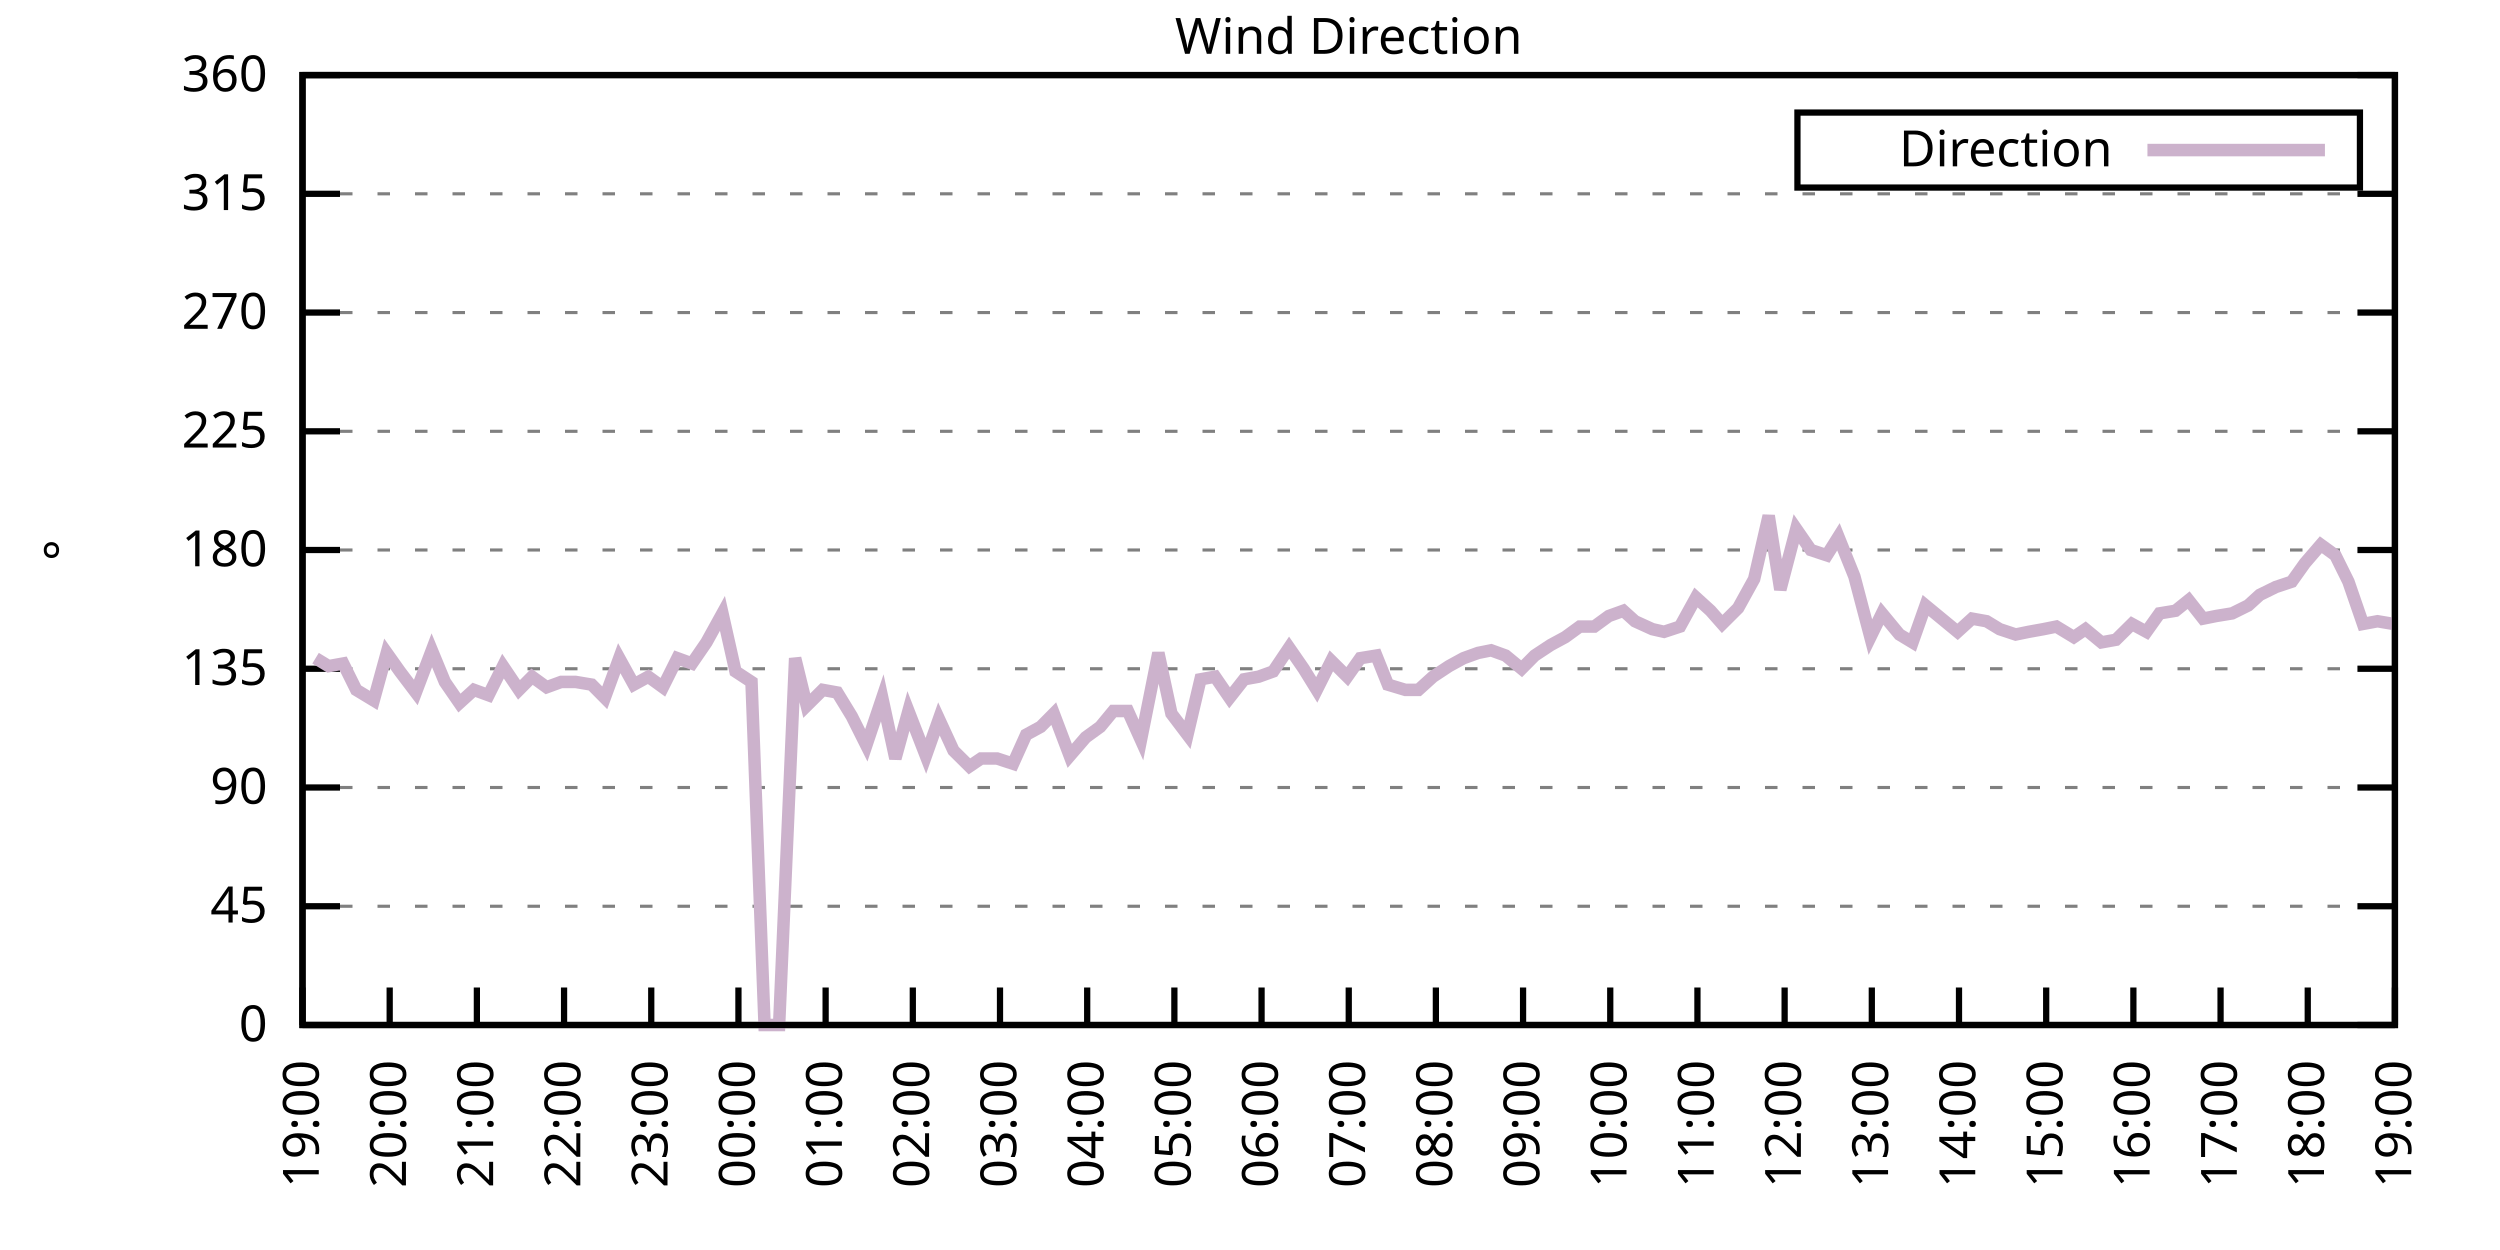
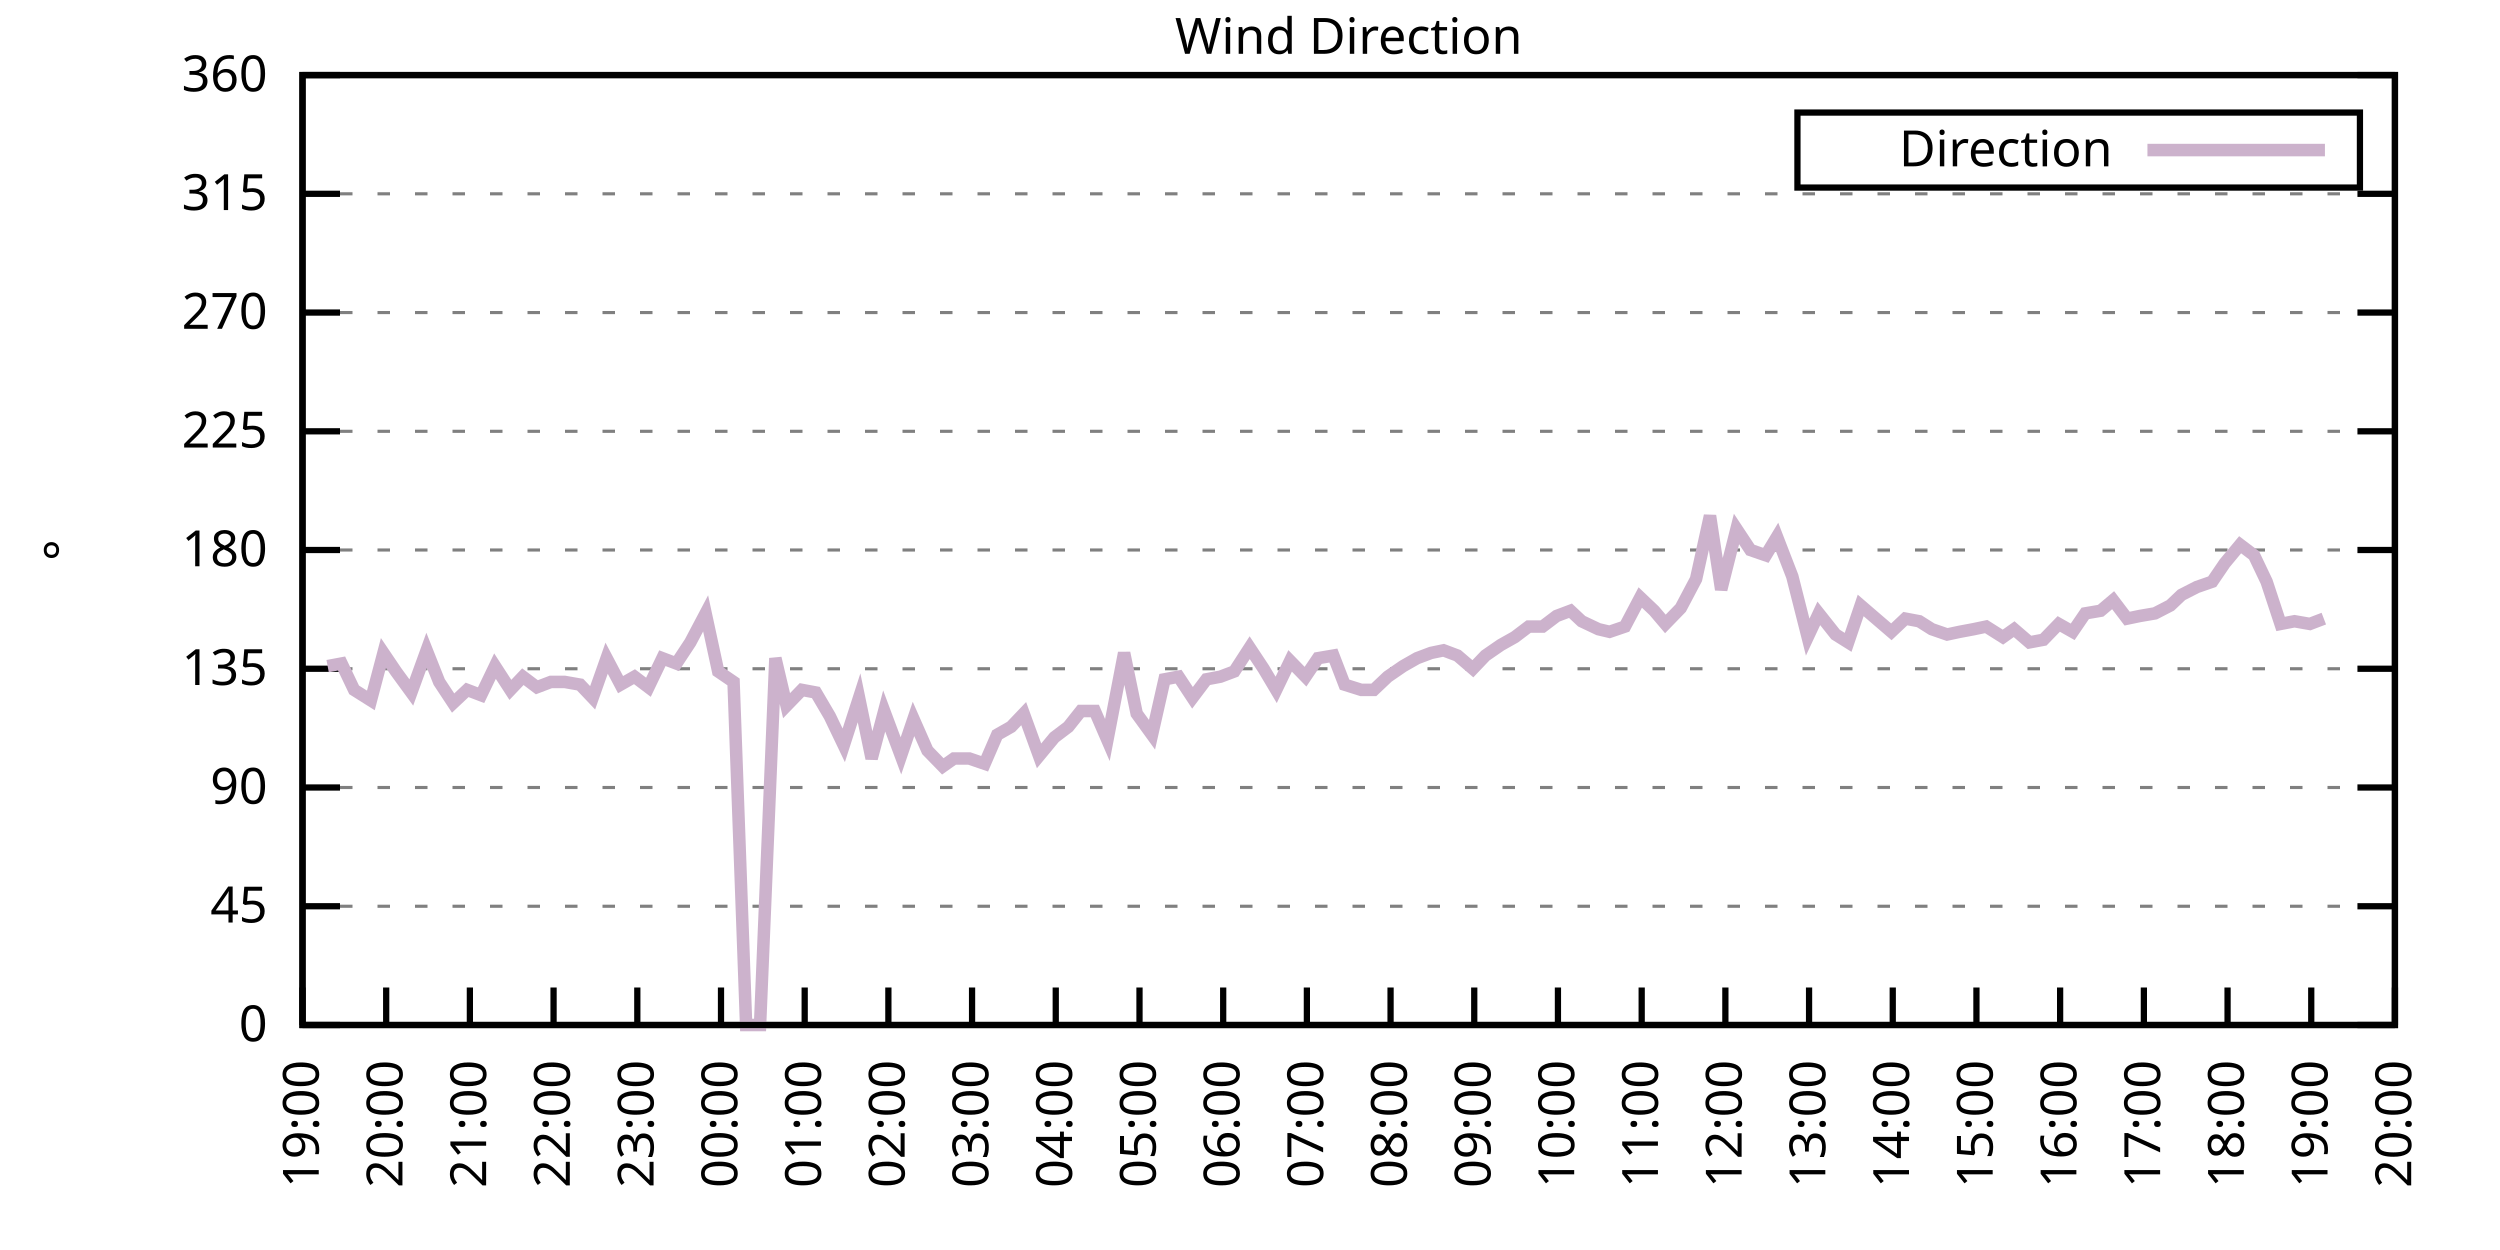
<svg xmlns="http://www.w3.org/2000/svg" xmlns:xlink="http://www.w3.org/1999/xlink" width="400" height="200" viewBox="0 0 400 200">
  <g id="gnuplot_canvas">
    <rect x="0" y="0" width="400" height="200" fill="none" />
    <defs>
      <circle id="gpDot" r="0.5" stroke-width="0.5" stroke="currentColor" />
      <path id="gpPt0" stroke-width="0.333" stroke="currentColor" d="M-1,0 h2 M0,-1 v2" />
      <path id="gpPt1" stroke-width="0.333" stroke="currentColor" d="M-1,-1 L1,1 M1,-1 L-1,1" />
      <path id="gpPt2" stroke-width="0.333" stroke="currentColor" d="M-1,0 L1,0 M0,-1 L0,1 M-1,-1 L1,1 M-1,1 L1,-1" />
      <rect id="gpPt3" stroke-width="0.333" stroke="currentColor" x="-1" y="-1" width="2" height="2" />
      <rect id="gpPt4" stroke-width="0.333" stroke="currentColor" fill="currentColor" x="-1" y="-1" width="2" height="2" />
      <circle id="gpPt5" stroke-width="0.333" stroke="currentColor" cx="0" cy="0" r="1" />
      <use xlink:href="#gpPt5" id="gpPt6" fill="currentColor" stroke="none" />
      <path id="gpPt7" stroke-width="0.333" stroke="currentColor" d="M0,-1.33 L-1.33,0.67 L1.33,0.67 z" />
      <use xlink:href="#gpPt7" id="gpPt8" fill="currentColor" stroke="none" />
      <use xlink:href="#gpPt7" id="gpPt9" stroke="currentColor" transform="rotate(180)" />
      <use xlink:href="#gpPt9" id="gpPt10" fill="currentColor" stroke="none" />
      <use xlink:href="#gpPt3" id="gpPt11" stroke="currentColor" transform="rotate(45)" />
      <use xlink:href="#gpPt11" id="gpPt12" fill="currentColor" stroke="none" />
      <path id="gpPt13" stroke-width="0.333" stroke="currentColor" d="M0,1.330 L1.265,0.411 L0.782,-1.067 L-0.782,-1.076 L-1.265,0.411 z" />
      <use xlink:href="#gpPt13" id="gpPt14" fill="currentColor" stroke="none" />
      <filter id="textbox" filterUnits="objectBoundingBox" x="0" y="0" height="1" width="1">
        <feFlood flood-color="white" flood-opacity="1" result="bgnd" />
        <feComposite in="SourceGraphic" in2="bgnd" operator="atop" />
      </filter>
      <filter id="greybox" filterUnits="objectBoundingBox" x="0" y="0" height="1" width="1">
        <feFlood flood-color="lightgrey" flood-opacity="1" result="grey" />
        <feComposite in="SourceGraphic" in2="grey" operator="atop" />
      </filter>
    </defs>
    <g fill="none" color="white" stroke="currentColor" stroke-width="1.00" stroke-linecap="butt" stroke-linejoin="miter">
</g>
    <g fill="none" color="black" stroke="currentColor" stroke-width="1.00" stroke-linecap="butt" stroke-linejoin="miter">
      <g stroke="none" shape-rendering="crispEdges">
        <polygon fill="rgb(255, 255, 255)" points="48.40,164.00 383.18,164.00 383.18,12.02 48.40,12.02 " />
      </g>
    </g>
    <g fill="none" color="black" stroke="currentColor" stroke-width="1.00" stroke-linecap="butt" stroke-linejoin="miter">
</g>
    <g fill="none" color="black" stroke="black" stroke-width="0.50" stroke-linecap="butt" stroke-linejoin="miter">
</g>
    <g fill="none" color="gray" stroke="currentColor" stroke-width="0.50" stroke-linecap="butt" stroke-linejoin="miter">
      <path stroke="gray" stroke-dasharray="2,4" class="gridline" d="M48.40,164.00 L383.19,164.00  " />
    </g>
    <g fill="none" color="gray" stroke="gray" stroke-width="1.00" stroke-linecap="butt" stroke-linejoin="miter">
</g>
    <g fill="none" color="black" stroke="currentColor" stroke-width="1.00" stroke-linecap="butt" stroke-linejoin="miter">
      <path stroke="black" d="M48.40,164.00 L54.40,164.00 M383.19,164.00 L377.19,164.00  " />
      <g transform="translate(42.80,166.60)" stroke="none" fill="black" font-family="Sans" font-size="8.00" text-anchor="end">
        <text>
          <tspan font-family="Sans"> 0</tspan>
        </text>
      </g>
    </g>
    <g fill="none" color="black" stroke="currentColor" stroke-width="1.00" stroke-linecap="butt" stroke-linejoin="miter">
</g>
    <g fill="none" color="black" stroke="black" stroke-width="0.50" stroke-linecap="butt" stroke-linejoin="miter">
</g>
    <g fill="none" color="gray" stroke="currentColor" stroke-width="0.50" stroke-linecap="butt" stroke-linejoin="miter">
      <path stroke="gray" stroke-dasharray="2,4" class="gridline" d="M48.40,145.00 L383.19,145.00  " />
    </g>
    <g fill="none" color="gray" stroke="gray" stroke-width="1.00" stroke-linecap="butt" stroke-linejoin="miter">
</g>
    <g fill="none" color="black" stroke="currentColor" stroke-width="1.00" stroke-linecap="butt" stroke-linejoin="miter">
      <path stroke="black" d="M48.40,145.00 L54.40,145.00 M383.19,145.00 L377.19,145.00  " />
      <g transform="translate(42.80,147.60)" stroke="none" fill="black" font-family="Sans" font-size="8.00" text-anchor="end">
        <text>
          <tspan font-family="Sans"> 45</tspan>
        </text>
      </g>
    </g>
    <g fill="none" color="black" stroke="currentColor" stroke-width="1.00" stroke-linecap="butt" stroke-linejoin="miter">
</g>
    <g fill="none" color="black" stroke="black" stroke-width="0.50" stroke-linecap="butt" stroke-linejoin="miter">
</g>
    <g fill="none" color="gray" stroke="currentColor" stroke-width="0.50" stroke-linecap="butt" stroke-linejoin="miter">
      <path stroke="gray" stroke-dasharray="2,4" class="gridline" d="M48.40,126.00 L383.19,126.00  " />
    </g>
    <g fill="none" color="gray" stroke="gray" stroke-width="1.00" stroke-linecap="butt" stroke-linejoin="miter">
</g>
    <g fill="none" color="black" stroke="currentColor" stroke-width="1.00" stroke-linecap="butt" stroke-linejoin="miter">
      <path stroke="black" d="M48.40,126.00 L54.40,126.00 M383.19,126.00 L377.19,126.00  " />
      <g transform="translate(42.80,128.60)" stroke="none" fill="black" font-family="Sans" font-size="8.00" text-anchor="end">
        <text>
          <tspan font-family="Sans"> 90</tspan>
        </text>
      </g>
    </g>
    <g fill="none" color="black" stroke="currentColor" stroke-width="1.00" stroke-linecap="butt" stroke-linejoin="miter">
</g>
    <g fill="none" color="black" stroke="black" stroke-width="0.50" stroke-linecap="butt" stroke-linejoin="miter">
</g>
    <g fill="none" color="gray" stroke="currentColor" stroke-width="0.50" stroke-linecap="butt" stroke-linejoin="miter">
      <path stroke="gray" stroke-dasharray="2,4" class="gridline" d="M48.40,107.00 L383.19,107.00  " />
    </g>
    <g fill="none" color="gray" stroke="gray" stroke-width="1.00" stroke-linecap="butt" stroke-linejoin="miter">
</g>
    <g fill="none" color="black" stroke="currentColor" stroke-width="1.00" stroke-linecap="butt" stroke-linejoin="miter">
      <path stroke="black" d="M48.40,107.00 L54.40,107.00 M383.19,107.00 L377.19,107.00  " />
      <g transform="translate(42.80,109.60)" stroke="none" fill="black" font-family="Sans" font-size="8.00" text-anchor="end">
        <text>
          <tspan font-family="Sans"> 135</tspan>
        </text>
      </g>
    </g>
    <g fill="none" color="black" stroke="currentColor" stroke-width="1.00" stroke-linecap="butt" stroke-linejoin="miter">
</g>
    <g fill="none" color="black" stroke="black" stroke-width="0.50" stroke-linecap="butt" stroke-linejoin="miter">
</g>
    <g fill="none" color="gray" stroke="currentColor" stroke-width="0.50" stroke-linecap="butt" stroke-linejoin="miter">
      <path stroke="gray" stroke-dasharray="2,4" class="gridline" d="M48.40,88.00 L383.19,88.00  " />
    </g>
    <g fill="none" color="gray" stroke="gray" stroke-width="1.00" stroke-linecap="butt" stroke-linejoin="miter">
</g>
    <g fill="none" color="black" stroke="currentColor" stroke-width="1.00" stroke-linecap="butt" stroke-linejoin="miter">
      <path stroke="black" d="M48.40,88.00 L54.40,88.00 M383.19,88.00 L377.19,88.00  " />
      <g transform="translate(42.80,90.60)" stroke="none" fill="black" font-family="Sans" font-size="8.00" text-anchor="end">
        <text>
          <tspan font-family="Sans"> 180</tspan>
        </text>
      </g>
    </g>
    <g fill="none" color="black" stroke="currentColor" stroke-width="1.00" stroke-linecap="butt" stroke-linejoin="miter">
</g>
    <g fill="none" color="black" stroke="black" stroke-width="0.50" stroke-linecap="butt" stroke-linejoin="miter">
</g>
    <g fill="none" color="gray" stroke="currentColor" stroke-width="0.50" stroke-linecap="butt" stroke-linejoin="miter">
      <path stroke="gray" stroke-dasharray="2,4" class="gridline" d="M48.40,69.01 L383.19,69.01  " />
    </g>
    <g fill="none" color="gray" stroke="gray" stroke-width="1.00" stroke-linecap="butt" stroke-linejoin="miter">
</g>
    <g fill="none" color="black" stroke="currentColor" stroke-width="1.00" stroke-linecap="butt" stroke-linejoin="miter">
      <path stroke="black" d="M48.40,69.01 L54.40,69.01 M383.19,69.01 L377.19,69.01  " />
      <g transform="translate(42.80,71.61)" stroke="none" fill="black" font-family="Sans" font-size="8.00" text-anchor="end">
        <text>
          <tspan font-family="Sans"> 225</tspan>
        </text>
      </g>
    </g>
    <g fill="none" color="black" stroke="currentColor" stroke-width="1.00" stroke-linecap="butt" stroke-linejoin="miter">
</g>
    <g fill="none" color="black" stroke="black" stroke-width="0.50" stroke-linecap="butt" stroke-linejoin="miter">
</g>
    <g fill="none" color="gray" stroke="currentColor" stroke-width="0.50" stroke-linecap="butt" stroke-linejoin="miter">
      <path stroke="gray" stroke-dasharray="2,4" class="gridline" d="M48.40,50.01 L383.19,50.01  " />
    </g>
    <g fill="none" color="gray" stroke="gray" stroke-width="1.00" stroke-linecap="butt" stroke-linejoin="miter">
</g>
    <g fill="none" color="black" stroke="currentColor" stroke-width="1.00" stroke-linecap="butt" stroke-linejoin="miter">
      <path stroke="black" d="M48.40,50.01 L54.40,50.01 M383.19,50.01 L377.19,50.01  " />
      <g transform="translate(42.80,52.61)" stroke="none" fill="black" font-family="Sans" font-size="8.00" text-anchor="end">
        <text>
          <tspan font-family="Sans"> 270</tspan>
        </text>
      </g>
    </g>
    <g fill="none" color="black" stroke="currentColor" stroke-width="1.00" stroke-linecap="butt" stroke-linejoin="miter">
</g>
    <g fill="none" color="black" stroke="black" stroke-width="0.50" stroke-linecap="butt" stroke-linejoin="miter">
</g>
    <g fill="none" color="gray" stroke="currentColor" stroke-width="0.50" stroke-linecap="butt" stroke-linejoin="miter">
      <path stroke="gray" stroke-dasharray="2,4" class="gridline" d="M48.40,31.01 L383.19,31.01  " />
    </g>
    <g fill="none" color="gray" stroke="gray" stroke-width="1.00" stroke-linecap="butt" stroke-linejoin="miter">
</g>
    <g fill="none" color="black" stroke="currentColor" stroke-width="1.00" stroke-linecap="butt" stroke-linejoin="miter">
      <path stroke="black" d="M48.40,31.01 L54.40,31.01 M383.19,31.01 L377.19,31.01  " />
      <g transform="translate(42.80,33.61)" stroke="none" fill="black" font-family="Sans" font-size="8.00" text-anchor="end">
        <text>
          <tspan font-family="Sans"> 315</tspan>
        </text>
      </g>
    </g>
    <g fill="none" color="black" stroke="currentColor" stroke-width="1.00" stroke-linecap="butt" stroke-linejoin="miter">
</g>
    <g fill="none" color="black" stroke="black" stroke-width="0.50" stroke-linecap="butt" stroke-linejoin="miter">
</g>
    <g fill="none" color="gray" stroke="currentColor" stroke-width="0.50" stroke-linecap="butt" stroke-linejoin="miter">
      <path stroke="gray" stroke-dasharray="2,4" class="gridline" d="M48.40,12.01 L383.19,12.01  " />
    </g>
    <g fill="none" color="gray" stroke="gray" stroke-width="1.00" stroke-linecap="butt" stroke-linejoin="miter">
</g>
    <g fill="none" color="black" stroke="currentColor" stroke-width="1.00" stroke-linecap="butt" stroke-linejoin="miter">
      <path stroke="black" d="M48.40,12.01 L54.40,12.01 M383.19,12.01 L377.19,12.01  " />
      <g transform="translate(42.80,14.61)" stroke="none" fill="black" font-family="Sans" font-size="8.00" text-anchor="end">
        <text>
          <tspan font-family="Sans"> 360</tspan>
        </text>
      </g>
    </g>
    <g fill="none" color="black" stroke="currentColor" stroke-width="1.00" stroke-linecap="butt" stroke-linejoin="miter">
      <path stroke="black" d="M48.40,164.00 L48.40,158.00  " />
      <g transform="translate(51.00,169.60) rotate(270.00)" stroke="none" fill="black" font-family="Sans" font-size="8.00" text-anchor="end">
        <text>
          <tspan font-family="Sans">19:00</tspan>
        </text>
      </g>
    </g>
    <g fill="none" color="black" stroke="currentColor" stroke-width="1.00" stroke-linecap="butt" stroke-linejoin="miter">
-       <path stroke="black" d="M62.35,164.00 L62.35,158.00  " />
-       <g transform="translate(64.95,169.60) rotate(270.00)" stroke="none" fill="black" font-family="Sans" font-size="8.00" text-anchor="end">
+       <path stroke="black" d="M61.79,164.00 L61.79,158.00  " />
+       <g transform="translate(64.39,169.60) rotate(270.00)" stroke="none" fill="black" font-family="Sans" font-size="8.00" text-anchor="end">
        <text>
          <tspan font-family="Sans">20:00</tspan>
        </text>
      </g>
    </g>
    <g fill="none" color="black" stroke="currentColor" stroke-width="1.00" stroke-linecap="butt" stroke-linejoin="miter">
-       <path stroke="black" d="M76.30,164.00 L76.30,158.00  " />
-       <g transform="translate(78.90,169.60) rotate(270.00)" stroke="none" fill="black" font-family="Sans" font-size="8.00" text-anchor="end">
+       <path stroke="black" d="M75.18,164.00 L75.18,158.00  " />
+       <g transform="translate(77.78,169.60) rotate(270.00)" stroke="none" fill="black" font-family="Sans" font-size="8.00" text-anchor="end">
        <text>
          <tspan font-family="Sans">21:00</tspan>
        </text>
      </g>
    </g>
    <g fill="none" color="black" stroke="currentColor" stroke-width="1.00" stroke-linecap="butt" stroke-linejoin="miter">
-       <path stroke="black" d="M90.25,164.00 L90.25,158.00  " />
-       <g transform="translate(92.85,169.60) rotate(270.00)" stroke="none" fill="black" font-family="Sans" font-size="8.00" text-anchor="end">
+       <path stroke="black" d="M88.57,164.00 L88.57,158.00  " />
+       <g transform="translate(91.17,169.60) rotate(270.00)" stroke="none" fill="black" font-family="Sans" font-size="8.00" text-anchor="end">
        <text>
          <tspan font-family="Sans">22:00</tspan>
        </text>
      </g>
    </g>
    <g fill="none" color="black" stroke="currentColor" stroke-width="1.00" stroke-linecap="butt" stroke-linejoin="miter">
-       <path stroke="black" d="M104.20,164.00 L104.20,158.00  " />
-       <g transform="translate(106.80,169.60) rotate(270.00)" stroke="none" fill="black" font-family="Sans" font-size="8.00" text-anchor="end">
+       <path stroke="black" d="M101.97,164.00 L101.97,158.00  " />
+       <g transform="translate(104.57,169.60) rotate(270.00)" stroke="none" fill="black" font-family="Sans" font-size="8.00" text-anchor="end">
        <text>
          <tspan font-family="Sans">23:00</tspan>
        </text>
      </g>
    </g>
    <g fill="none" color="black" stroke="currentColor" stroke-width="1.00" stroke-linecap="butt" stroke-linejoin="miter">
-       <path stroke="black" d="M118.15,164.00 L118.15,158.00  " />
-       <g transform="translate(120.75,169.60) rotate(270.00)" stroke="none" fill="black" font-family="Sans" font-size="8.00" text-anchor="end">
+       <path stroke="black" d="M115.36,164.00 L115.36,158.00  " />
+       <g transform="translate(117.96,169.60) rotate(270.00)" stroke="none" fill="black" font-family="Sans" font-size="8.00" text-anchor="end">
        <text>
          <tspan font-family="Sans">00:00</tspan>
        </text>
      </g>
    </g>
    <g fill="none" color="black" stroke="currentColor" stroke-width="1.00" stroke-linecap="butt" stroke-linejoin="miter">
-       <path stroke="black" d="M132.10,164.00 L132.10,158.00  " />
-       <g transform="translate(134.70,169.60) rotate(270.00)" stroke="none" fill="black" font-family="Sans" font-size="8.00" text-anchor="end">
+       <path stroke="black" d="M128.75,164.00 L128.75,158.00  " />
+       <g transform="translate(131.35,169.60) rotate(270.00)" stroke="none" fill="black" font-family="Sans" font-size="8.00" text-anchor="end">
        <text>
          <tspan font-family="Sans">01:00</tspan>
        </text>
      </g>
    </g>
    <g fill="none" color="black" stroke="currentColor" stroke-width="1.00" stroke-linecap="butt" stroke-linejoin="miter">
-       <path stroke="black" d="M146.05,164.00 L146.05,158.00  " />
-       <g transform="translate(148.65,169.60) rotate(270.00)" stroke="none" fill="black" font-family="Sans" font-size="8.00" text-anchor="end">
+       <path stroke="black" d="M142.14,164.00 L142.14,158.00  " />
+       <g transform="translate(144.74,169.60) rotate(270.00)" stroke="none" fill="black" font-family="Sans" font-size="8.00" text-anchor="end">
        <text>
          <tspan font-family="Sans">02:00</tspan>
        </text>
      </g>
    </g>
    <g fill="none" color="black" stroke="currentColor" stroke-width="1.00" stroke-linecap="butt" stroke-linejoin="miter">
-       <path stroke="black" d="M160.00,164.00 L160.00,158.00  " />
-       <g transform="translate(162.60,169.60) rotate(270.00)" stroke="none" fill="black" font-family="Sans" font-size="8.00" text-anchor="end">
+       <path stroke="black" d="M155.53,164.00 L155.53,158.00  " />
+       <g transform="translate(158.13,169.60) rotate(270.00)" stroke="none" fill="black" font-family="Sans" font-size="8.00" text-anchor="end">
        <text>
          <tspan font-family="Sans">03:00</tspan>
        </text>
      </g>
    </g>
    <g fill="none" color="black" stroke="currentColor" stroke-width="1.00" stroke-linecap="butt" stroke-linejoin="miter">
-       <path stroke="black" d="M173.95,164.00 L173.95,158.00  " />
-       <g transform="translate(176.55,169.60) rotate(270.00)" stroke="none" fill="black" font-family="Sans" font-size="8.00" text-anchor="end">
+       <path stroke="black" d="M168.92,164.00 L168.92,158.00  " />
+       <g transform="translate(171.52,169.60) rotate(270.00)" stroke="none" fill="black" font-family="Sans" font-size="8.00" text-anchor="end">
        <text>
          <tspan font-family="Sans">04:00</tspan>
        </text>
      </g>
    </g>
    <g fill="none" color="black" stroke="currentColor" stroke-width="1.00" stroke-linecap="butt" stroke-linejoin="miter">
-       <path stroke="black" d="M187.90,164.00 L187.90,158.00  " />
-       <g transform="translate(190.50,169.60) rotate(270.00)" stroke="none" fill="black" font-family="Sans" font-size="8.00" text-anchor="end">
+       <path stroke="black" d="M182.32,164.00 L182.32,158.00  " />
+       <g transform="translate(184.92,169.60) rotate(270.00)" stroke="none" fill="black" font-family="Sans" font-size="8.00" text-anchor="end">
        <text>
          <tspan font-family="Sans">05:00</tspan>
        </text>
      </g>
    </g>
    <g fill="none" color="black" stroke="currentColor" stroke-width="1.00" stroke-linecap="butt" stroke-linejoin="miter">
-       <path stroke="black" d="M201.85,164.00 L201.85,158.00  " />
-       <g transform="translate(204.45,169.60) rotate(270.00)" stroke="none" fill="black" font-family="Sans" font-size="8.00" text-anchor="end">
+       <path stroke="black" d="M195.71,164.00 L195.71,158.00  " />
+       <g transform="translate(198.31,169.60) rotate(270.00)" stroke="none" fill="black" font-family="Sans" font-size="8.00" text-anchor="end">
        <text>
          <tspan font-family="Sans">06:00</tspan>
        </text>
      </g>
    </g>
    <g fill="none" color="black" stroke="currentColor" stroke-width="1.00" stroke-linecap="butt" stroke-linejoin="miter">
-       <path stroke="black" d="M215.80,164.00 L215.80,158.00  " />
-       <g transform="translate(218.40,169.60) rotate(270.00)" stroke="none" fill="black" font-family="Sans" font-size="8.00" text-anchor="end">
+       <path stroke="black" d="M209.10,164.00 L209.10,158.00  " />
+       <g transform="translate(211.70,169.60) rotate(270.00)" stroke="none" fill="black" font-family="Sans" font-size="8.00" text-anchor="end">
        <text>
          <tspan font-family="Sans">07:00</tspan>
        </text>
      </g>
    </g>
    <g fill="none" color="black" stroke="currentColor" stroke-width="1.00" stroke-linecap="butt" stroke-linejoin="miter">
-       <path stroke="black" d="M229.74,164.00 L229.74,158.00  " />
-       <g transform="translate(232.34,169.60) rotate(270.00)" stroke="none" fill="black" font-family="Sans" font-size="8.00" text-anchor="end">
+       <path stroke="black" d="M222.49,164.00 L222.49,158.00  " />
+       <g transform="translate(225.09,169.60) rotate(270.00)" stroke="none" fill="black" font-family="Sans" font-size="8.00" text-anchor="end">
        <text>
          <tspan font-family="Sans">08:00</tspan>
        </text>
      </g>
    </g>
    <g fill="none" color="black" stroke="currentColor" stroke-width="1.00" stroke-linecap="butt" stroke-linejoin="miter">
-       <path stroke="black" d="M243.69,164.00 L243.69,158.00  " />
-       <g transform="translate(246.29,169.60) rotate(270.00)" stroke="none" fill="black" font-family="Sans" font-size="8.00" text-anchor="end">
+       <path stroke="black" d="M235.88,164.00 L235.88,158.00  " />
+       <g transform="translate(238.48,169.60) rotate(270.00)" stroke="none" fill="black" font-family="Sans" font-size="8.00" text-anchor="end">
        <text>
          <tspan font-family="Sans">09:00</tspan>
        </text>
      </g>
    </g>
    <g fill="none" color="black" stroke="currentColor" stroke-width="1.00" stroke-linecap="butt" stroke-linejoin="miter">
-       <path stroke="black" d="M257.64,164.00 L257.64,158.00  " />
-       <g transform="translate(260.24,169.60) rotate(270.00)" stroke="none" fill="black" font-family="Sans" font-size="8.00" text-anchor="end">
+       <path stroke="black" d="M249.27,164.00 L249.27,158.00  " />
+       <g transform="translate(251.87,169.60) rotate(270.00)" stroke="none" fill="black" font-family="Sans" font-size="8.00" text-anchor="end">
        <text>
          <tspan font-family="Sans">10:00</tspan>
        </text>
      </g>
    </g>
    <g fill="none" color="black" stroke="currentColor" stroke-width="1.00" stroke-linecap="butt" stroke-linejoin="miter">
-       <path stroke="black" d="M271.59,164.00 L271.59,158.00  " />
-       <g transform="translate(274.19,169.60) rotate(270.00)" stroke="none" fill="black" font-family="Sans" font-size="8.00" text-anchor="end">
+       <path stroke="black" d="M262.67,164.00 L262.67,158.00  " />
+       <g transform="translate(265.27,169.60) rotate(270.00)" stroke="none" fill="black" font-family="Sans" font-size="8.00" text-anchor="end">
        <text>
          <tspan font-family="Sans">11:00</tspan>
        </text>
      </g>
    </g>
    <g fill="none" color="black" stroke="currentColor" stroke-width="1.00" stroke-linecap="butt" stroke-linejoin="miter">
-       <path stroke="black" d="M285.54,164.00 L285.54,158.00  " />
-       <g transform="translate(288.14,169.60) rotate(270.00)" stroke="none" fill="black" font-family="Sans" font-size="8.00" text-anchor="end">
+       <path stroke="black" d="M276.06,164.00 L276.06,158.00  " />
+       <g transform="translate(278.66,169.60) rotate(270.00)" stroke="none" fill="black" font-family="Sans" font-size="8.00" text-anchor="end">
        <text>
          <tspan font-family="Sans">12:00</tspan>
        </text>
      </g>
    </g>
    <g fill="none" color="black" stroke="currentColor" stroke-width="1.00" stroke-linecap="butt" stroke-linejoin="miter">
-       <path stroke="black" d="M299.49,164.00 L299.49,158.00  " />
-       <g transform="translate(302.09,169.60) rotate(270.00)" stroke="none" fill="black" font-family="Sans" font-size="8.00" text-anchor="end">
+       <path stroke="black" d="M289.45,164.00 L289.45,158.00  " />
+       <g transform="translate(292.05,169.60) rotate(270.00)" stroke="none" fill="black" font-family="Sans" font-size="8.00" text-anchor="end">
        <text>
          <tspan font-family="Sans">13:00</tspan>
        </text>
      </g>
    </g>
    <g fill="none" color="black" stroke="currentColor" stroke-width="1.00" stroke-linecap="butt" stroke-linejoin="miter">
-       <path stroke="black" d="M313.44,164.00 L313.44,158.00  " />
-       <g transform="translate(316.04,169.60) rotate(270.00)" stroke="none" fill="black" font-family="Sans" font-size="8.00" text-anchor="end">
+       <path stroke="black" d="M302.84,164.00 L302.84,158.00  " />
+       <g transform="translate(305.44,169.60) rotate(270.00)" stroke="none" fill="black" font-family="Sans" font-size="8.00" text-anchor="end">
        <text>
          <tspan font-family="Sans">14:00</tspan>
        </text>
      </g>
    </g>
    <g fill="none" color="black" stroke="currentColor" stroke-width="1.00" stroke-linecap="butt" stroke-linejoin="miter">
-       <path stroke="black" d="M327.39,164.00 L327.39,158.00  " />
-       <g transform="translate(329.99,169.60) rotate(270.00)" stroke="none" fill="black" font-family="Sans" font-size="8.00" text-anchor="end">
+       <path stroke="black" d="M316.23,164.00 L316.23,158.00  " />
+       <g transform="translate(318.83,169.60) rotate(270.00)" stroke="none" fill="black" font-family="Sans" font-size="8.00" text-anchor="end">
        <text>
          <tspan font-family="Sans">15:00</tspan>
        </text>
      </g>
    </g>
    <g fill="none" color="black" stroke="currentColor" stroke-width="1.00" stroke-linecap="butt" stroke-linejoin="miter">
-       <path stroke="black" d="M341.34,164.00 L341.34,158.00  " />
-       <g transform="translate(343.94,169.60) rotate(270.00)" stroke="none" fill="black" font-family="Sans" font-size="8.00" text-anchor="end">
+       <path stroke="black" d="M329.62,164.00 L329.62,158.00  " />
+       <g transform="translate(332.22,169.60) rotate(270.00)" stroke="none" fill="black" font-family="Sans" font-size="8.00" text-anchor="end">
        <text>
          <tspan font-family="Sans">16:00</tspan>
        </text>
      </g>
    </g>
    <g fill="none" color="black" stroke="currentColor" stroke-width="1.00" stroke-linecap="butt" stroke-linejoin="miter">
-       <path stroke="black" d="M355.29,164.00 L355.29,158.00  " />
-       <g transform="translate(357.89,169.60) rotate(270.00)" stroke="none" fill="black" font-family="Sans" font-size="8.00" text-anchor="end">
+       <path stroke="black" d="M343.02,164.00 L343.02,158.00  " />
+       <g transform="translate(345.62,169.60) rotate(270.00)" stroke="none" fill="black" font-family="Sans" font-size="8.00" text-anchor="end">
        <text>
          <tspan font-family="Sans">17:00</tspan>
        </text>
      </g>
    </g>
    <g fill="none" color="black" stroke="currentColor" stroke-width="1.00" stroke-linecap="butt" stroke-linejoin="miter">
-       <path stroke="black" d="M369.24,164.00 L369.24,158.00  " />
-       <g transform="translate(371.84,169.60) rotate(270.00)" stroke="none" fill="black" font-family="Sans" font-size="8.00" text-anchor="end">
+       <path stroke="black" d="M356.41,164.00 L356.41,158.00  " />
+       <g transform="translate(359.01,169.60) rotate(270.00)" stroke="none" fill="black" font-family="Sans" font-size="8.00" text-anchor="end">
        <text>
          <tspan font-family="Sans">18:00</tspan>
+         </text>
+       </g>
+     </g>
+     <g fill="none" color="black" stroke="currentColor" stroke-width="1.00" stroke-linecap="butt" stroke-linejoin="miter">
+       <path stroke="black" d="M369.80,164.00 L369.80,158.00  " />
+       <g transform="translate(372.40,169.60) rotate(270.00)" stroke="none" fill="black" font-family="Sans" font-size="8.00" text-anchor="end">
+         <text>
+           <tspan font-family="Sans">19:00</tspan>
        </text>
      </g>
    </g>
    <g fill="none" color="black" stroke="currentColor" stroke-width="1.00" stroke-linecap="butt" stroke-linejoin="miter">
      <path stroke="black" d="M383.19,164.00 L383.19,158.00  " />
      <g transform="translate(385.79,169.60) rotate(270.00)" stroke="none" fill="black" font-family="Sans" font-size="8.00" text-anchor="end">
        <text>
-           <tspan font-family="Sans">19:00</tspan>
+           <tspan font-family="Sans">20:00</tspan>
        </text>
      </g>
    </g>
    <g fill="none" color="black" stroke="currentColor" stroke-width="1.00" stroke-linecap="butt" stroke-linejoin="miter">
</g>
    <g fill="none" color="black" stroke="currentColor" stroke-width="1.00" stroke-linecap="butt" stroke-linejoin="miter">
      <path stroke="black" d="M48.40,12.01 L48.40,164.00 L383.19,164.00 L383.19,12.01 L48.40,12.01 Z  " />
    </g>
    <g fill="none" color="black" stroke="currentColor" stroke-width="1.00" stroke-linecap="butt" stroke-linejoin="miter">
</g>
    <g fill="none" color="black" stroke="currentColor" stroke-width="1.00" stroke-linecap="butt" stroke-linejoin="miter">
      <path stroke="black" d="M287.59,30.01 L287.59,18.01 L377.59,18.01 L377.59,30.01 L287.59,30.01 Z  " />
    </g>
    <g id="Wind_direction_plot_1">
      <g fill="none" color="white" stroke="black" stroke-width="2.00" stroke-linecap="butt" stroke-linejoin="miter">
</g>
      <g fill="none" color="black" stroke="currentColor" stroke-width="2.00" stroke-linecap="butt" stroke-linejoin="miter">
        <g transform="translate(337.99,26.61)" stroke="none" fill="black" font-family="Sans" font-size="8.00" text-anchor="end">
          <text>
            <tspan font-family="Sans">Direction</tspan>
          </text>
        </g>
      </g>
      <g fill="none" color="black" stroke="currentColor" stroke-width="2.00" stroke-linecap="butt" stroke-linejoin="miter">
-         <path stroke="rgb(204, 178, 204)" d="M343.59,24.01 L371.99,24.01 M50.49,105.31 L52.58,106.58 L54.91,106.16 L57.00,110.38 L59.79,112.07 L61.88,104.47   L63.98,107.43 L66.53,110.80 L69.09,104.05 L71.18,109.11 L73.51,112.49 L75.83,110.38 L78.16,111.23 L80.48,106.58   L83.04,110.38 L85.13,108.27 L87.46,109.96 L89.78,109.11 L92.11,109.11 L94.67,109.54 L96.76,111.65 L99.08,105.31   L101.41,109.54 L103.73,108.27 L106.06,109.96 L108.38,105.31 L110.71,106.16 L113.03,102.78 L115.59,98.14 L117.68,107.43   L120.24,109.11 L122.33,164.00 L124.66,164.00 L127.22,105.31 L129.08,112.91 L131.63,110.38 L133.96,110.80 L136.28,114.60   L138.61,119.25 L141.16,111.65 L143.26,121.36 L145.35,113.76 L148.14,120.94 L150.23,115.03 L152.56,120.09 L155.11,122.62   L156.97,121.36 L159.53,121.36 L162.09,122.20 L164.18,117.56 L166.51,116.29 L168.60,114.18 L171.16,120.94 L173.71,117.98   L176.04,116.29 L178.13,113.76 L180.46,113.76 L182.55,118.40 L185.34,104.47 L187.43,114.18 L189.99,117.56 L192.08,108.69   L194.41,108.27 L196.73,111.65 L199.06,108.69 L201.38,108.27 L203.71,107.43 L206.26,103.63 L208.59,107.00 L210.68,110.38   L213.01,105.74 L215.56,108.27 L217.65,105.31 L220.21,104.89 L222.07,109.54 L224.86,110.38 L226.95,110.38 L229.28,108.27   L231.84,106.58 L234.16,105.31 L236.49,104.47 L238.58,104.05 L240.90,104.89 L243.46,107.00 L245.55,104.89 L248.11,103.20   L250.44,101.94 L252.76,100.25 L255.09,100.25 L257.41,98.56 L259.74,97.72 L261.60,99.40 L264.39,100.67 L266.25,101.09   L268.80,100.25 L271.36,95.60 L273.69,97.72 L275.55,99.83 L278.10,97.29 L280.66,92.65 L282.99,82.52 L284.85,94.34   L287.40,84.63 L289.73,88.00 L292.29,88.85 L294.15,85.89 L296.70,92.23 L299.26,101.94 L301.12,98.14 L303.91,101.52   L306.00,102.78 L308.09,96.87 L310.65,98.98 L313.21,101.09 L315.53,98.98 L317.86,99.40 L319.95,100.67 L322.51,101.52   L324.60,101.09 L326.93,100.67 L329.02,100.25 L331.81,101.94 L333.67,100.67 L336.23,102.78 L338.55,102.36 L341.11,99.83   L343.43,101.09 L345.53,98.14 L348.08,97.72 L350.18,96.03 L352.50,98.98 L354.59,98.56 L357.15,98.14 L359.71,96.87   L361.57,95.18 L364.13,93.92 L366.68,93.07 L368.78,90.12 L371.33,87.16 L373.66,88.85 L375.75,93.07 L378.08,99.83   L380.40,99.40 L382.96,99.83  " />
+         <path stroke="rgb(204, 178, 204)" d="M343.59,24.01 L371.99,24.01 M52.42,106.58 L54.65,106.16 L56.66,110.38 L59.34,112.07 L61.35,104.47 L63.35,107.43   L65.81,110.80 L68.26,104.05 L70.27,109.11 L72.50,112.49 L74.74,110.38 L76.97,111.23 L79.20,106.58 L81.66,110.38   L83.66,108.27 L85.90,109.96 L88.13,109.11 L90.36,109.11 L92.82,109.54 L94.82,111.65 L97.06,105.31 L99.29,109.54   L101.52,108.27 L103.75,109.96 L105.98,105.31 L108.22,106.16 L110.45,102.78 L112.90,98.14 L114.91,107.43 L117.37,109.11   L119.38,164.00 L121.61,164.00 L124.06,105.31 L125.85,112.91 L128.30,110.38 L130.54,110.80 L132.77,114.60 L135.00,119.25   L137.45,111.65 L139.46,121.36 L141.47,113.76 L144.15,120.94 L146.16,115.03 L148.39,120.09 L150.85,122.62 L152.63,121.36   L155.09,121.36 L157.54,122.20 L159.55,117.56 L161.78,116.29 L163.79,114.18 L166.25,120.94 L168.70,117.98 L170.93,116.29   L172.94,113.76 L175.17,113.76 L177.18,118.40 L179.86,104.47 L181.87,114.18 L184.32,117.56 L186.33,108.69 L188.57,108.27   L190.80,111.65 L193.03,108.69 L195.26,108.27 L197.49,107.43 L199.95,103.63 L202.18,107.00 L204.19,110.38 L206.42,105.74   L208.88,108.27 L210.88,105.31 L213.34,104.89 L215.13,109.54 L217.80,110.38 L219.81,110.38 L222.04,108.27 L224.50,106.58   L226.73,105.31 L228.96,104.47 L230.97,104.05 L233.20,104.89 L235.66,107.00 L237.67,104.89 L240.12,103.20 L242.36,101.94   L244.59,100.25 L246.82,100.25 L249.05,98.56 L251.28,97.72 L253.07,99.40 L255.75,100.67 L257.53,101.09 L259.99,100.25   L262.44,95.60 L264.67,97.72 L266.46,99.83 L268.92,97.29 L271.37,92.65 L273.60,82.52 L275.39,94.34 L277.84,84.63   L280.07,88.00 L282.53,88.85 L284.32,85.89 L286.77,92.23 L289.23,101.94 L291.01,98.14 L293.69,101.52 L295.70,102.78   L297.71,96.87 L300.16,98.98 L302.62,101.09 L304.85,98.98 L307.08,99.40 L309.09,100.67 L311.54,101.52 L313.55,101.09   L315.79,100.67 L317.79,100.25 L320.47,101.94 L322.26,100.67 L324.71,102.78 L326.95,102.36 L329.40,99.83 L331.63,101.09   L333.64,98.14 L336.10,97.72 L338.10,96.03 L340.34,98.98 L342.35,98.56 L344.80,98.14 L347.26,96.87 L349.04,95.18   L351.50,93.92 L353.95,93.07 L355.96,90.12 L358.42,87.16 L360.65,88.85 L362.66,93.07 L364.89,99.83 L367.12,99.40   L369.58,99.83 L371.81,98.98  " />
      </g>
    </g>
    <g fill="none" color="black" stroke="currentColor" stroke-width="2.00" stroke-linecap="butt" stroke-linejoin="miter">
</g>
    <g fill="none" color="black" stroke="black" stroke-width="1.00" stroke-linecap="butt" stroke-linejoin="miter">
</g>
    <g fill="none" color="black" stroke="currentColor" stroke-width="1.00" stroke-linecap="butt" stroke-linejoin="miter">
      <path stroke="black" d="M48.40,12.01 L48.40,164.00 L383.19,164.00 L383.19,12.01 L48.40,12.01 Z  " />
      <g transform="translate(12.80,88.01) rotate(270.00)" stroke="none" fill="black" font-family="Sans" font-size="8.00" text-anchor="middle">
        <text>
          <tspan font-family="Sans">°</tspan>
        </text>
      </g>
    </g>
    <g fill="none" color="black" stroke="currentColor" stroke-width="1.00" stroke-linecap="butt" stroke-linejoin="miter">
</g>
    <g fill="none" color="black" stroke="currentColor" stroke-width="1.00" stroke-linecap="butt" stroke-linejoin="miter">
      <g transform="translate(215.79,8.61)" stroke="none" fill="black" font-family="Sans" font-size="8.00" text-anchor="middle">
        <text>
          <tspan font-family="Sans">Wind Direction</tspan>
        </text>
      </g>
    </g>
    <g fill="none" color="black" stroke="currentColor" stroke-width="1.00" stroke-linecap="butt" stroke-linejoin="miter">
</g>
  </g>
</svg>
